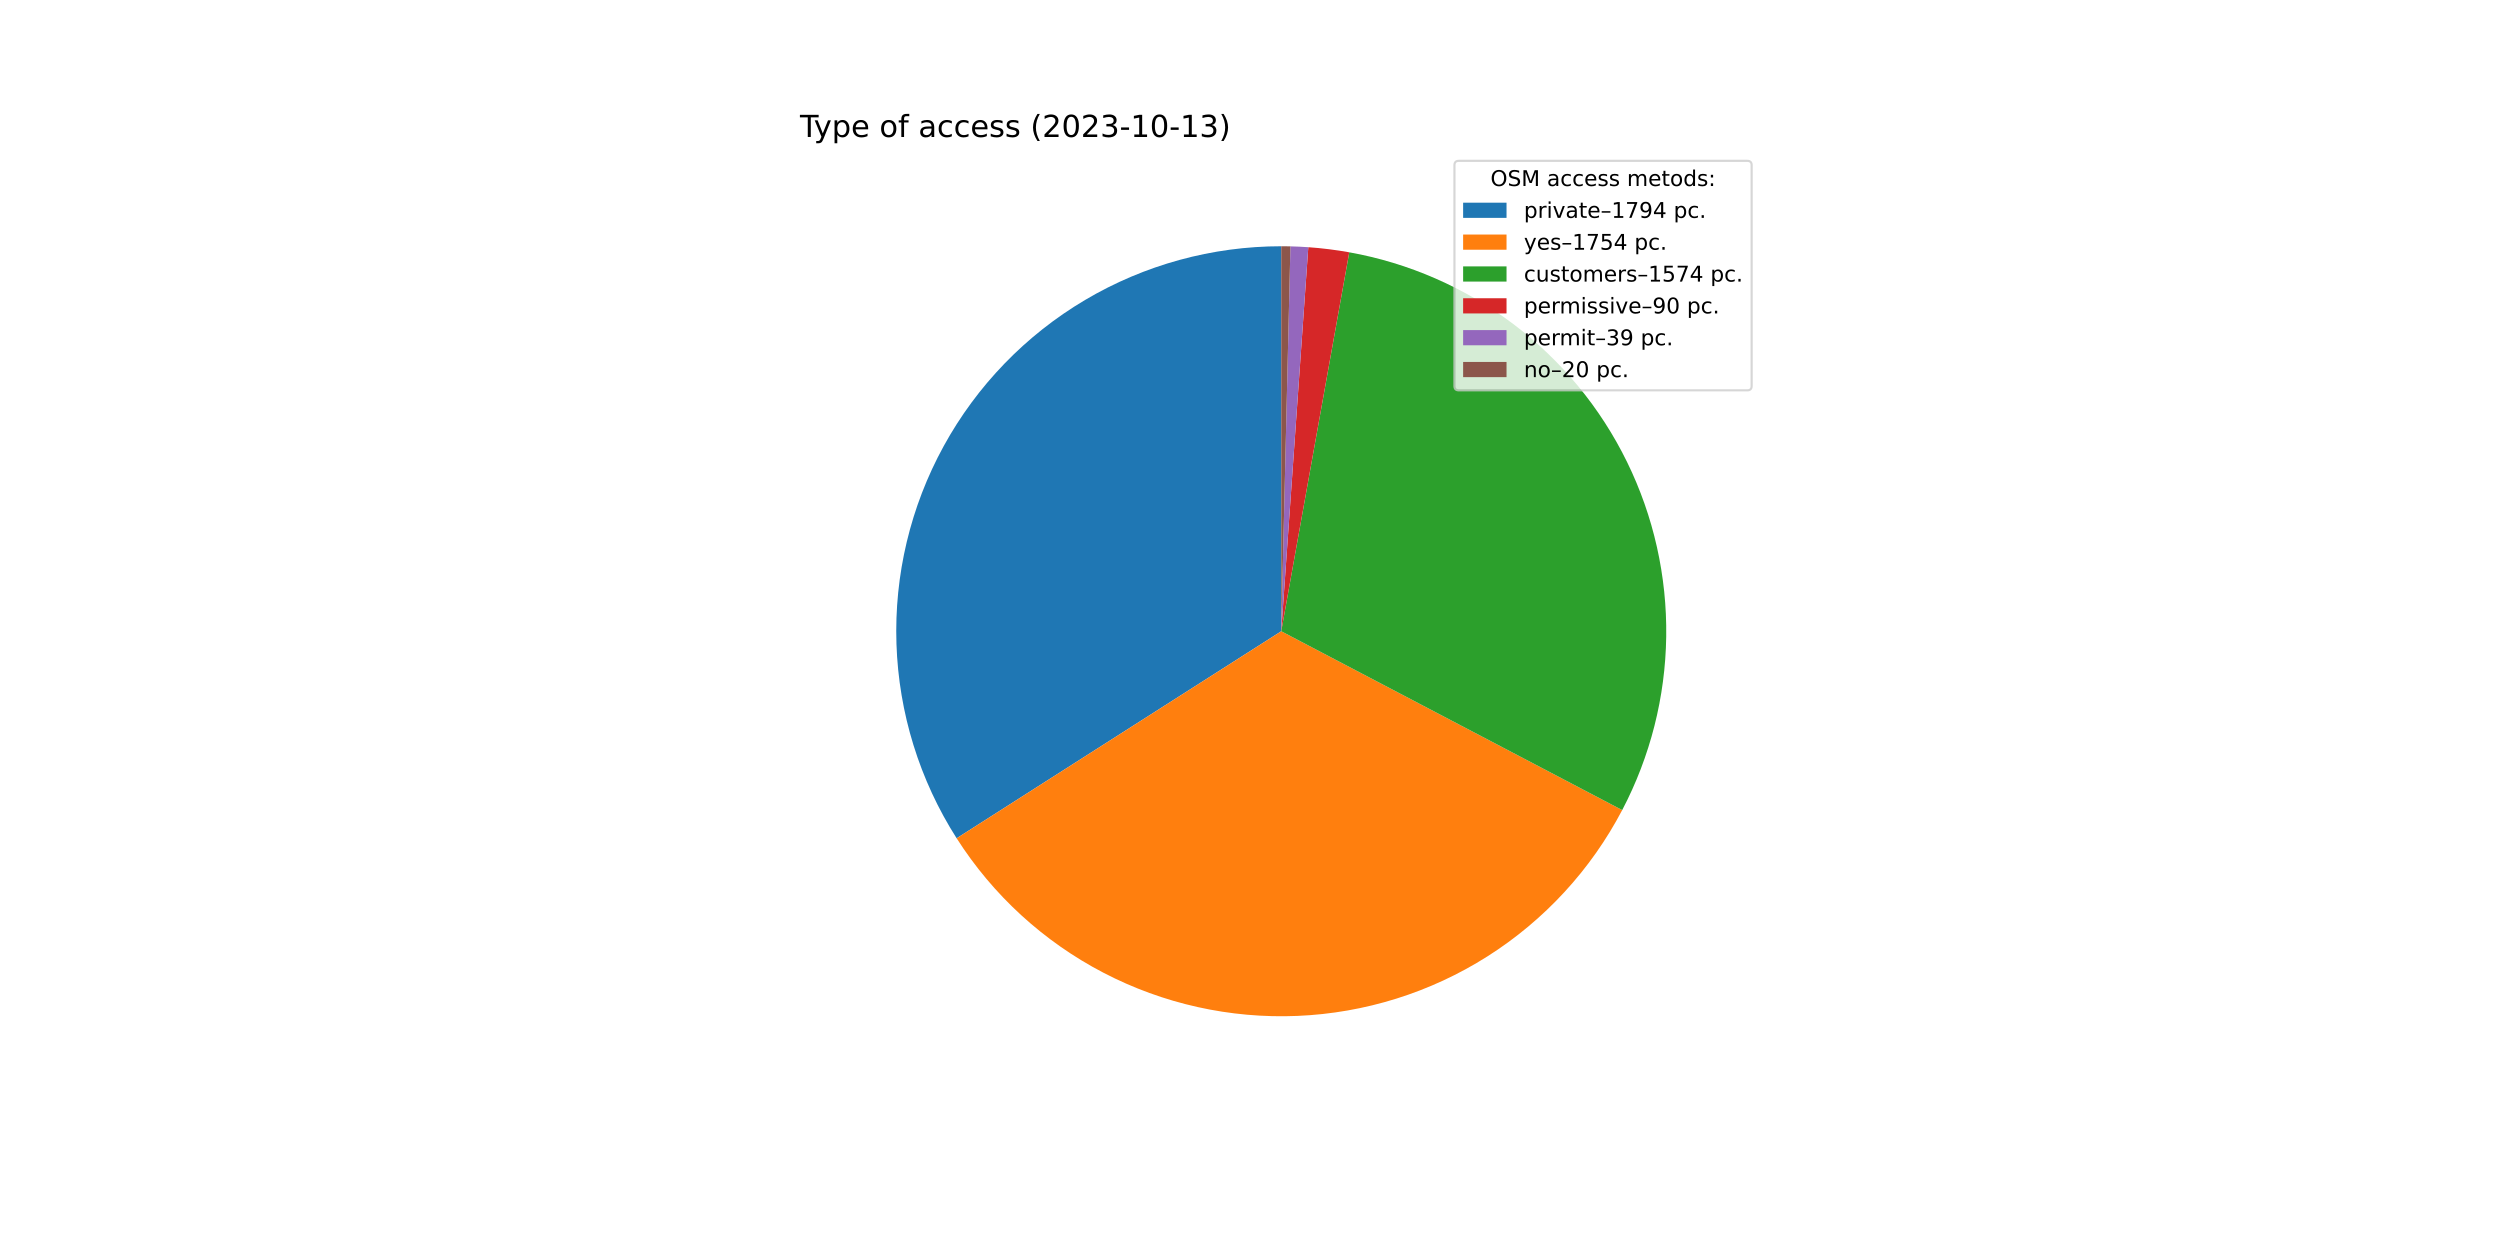
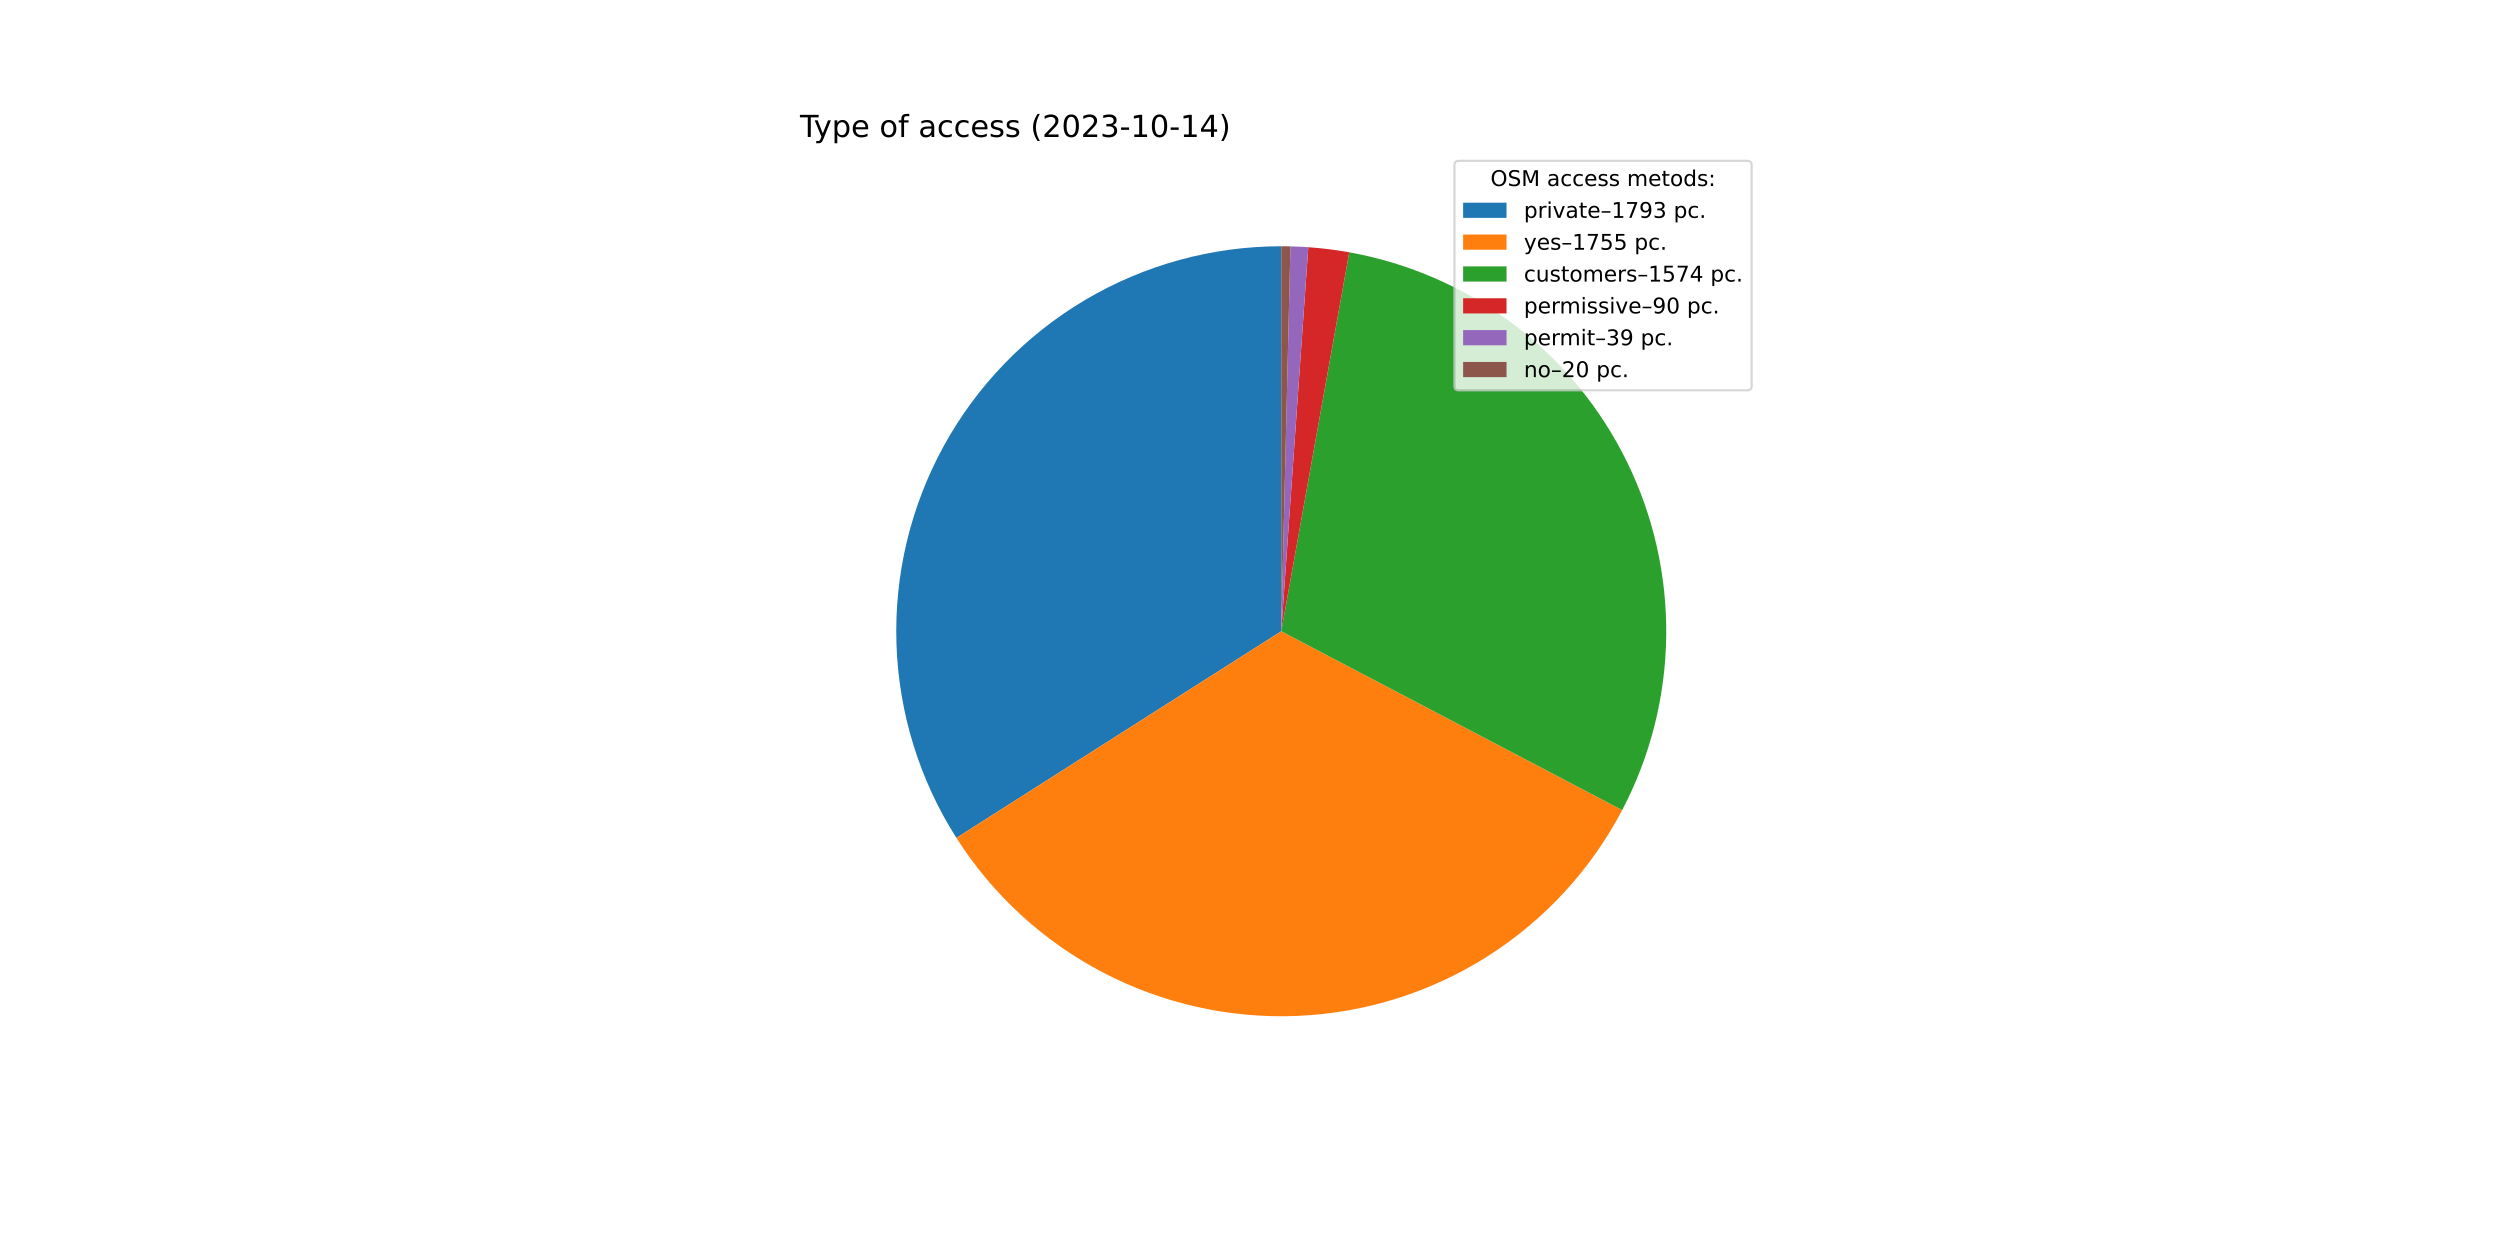
<svg xmlns="http://www.w3.org/2000/svg" xmlns:xlink="http://www.w3.org/1999/xlink" width="1152pt" height="576pt" viewBox="0 0 1152 576" version="1.1">
  <defs>
    <style type="text/css">*{stroke-linejoin: round; stroke-linecap: butt}</style>
  </defs>
  <g id="figure_1">
    <g id="patch_1">
      <path d="M 0 576  L 1152 576  L 1152 0  L 0 0  z " style="fill: #ffffff" />
    </g>
    <g id="axes_1">
      <g id="patch_2">
-         <path d="M 590.4 113.472  C 558.597 113.472 527.372 122.024 500.007 138.228  C 472.642 154.432 450.132 177.7 434.842 205.585  C 419.551 233.471 412.037 264.962 413.089 296.747  C 414.141 328.533 423.72 359.458 440.821 386.272  L 590.4 290.88  L 590.4 113.472  z " style="fill: #1f77b4" />
+         <path d="M 590.4 113.472  C 558.615 113.472 527.407 122.014 500.053 138.201  C 472.699 154.387 450.191 177.632 434.892 205.493  C 419.594 233.354 412.061 264.821 413.084 296.589  C 414.107 328.357 423.648 359.274 440.707 386.093  L 590.4 290.88  L 590.4 113.472  z " style="fill: #1f77b4" />
      </g>
      <g id="patch_3">
-         <path d="M 440.821 386.272  C 457.535 412.481 480.849 433.843 508.416 448.208  C 535.983 462.574 566.847 469.444 597.905 468.129  C 628.963 466.814 659.136 457.359 685.39 440.715  C 711.644 424.07 733.069 400.815 747.508 373.286  L 590.4 290.88  L 440.821 386.272  z " style="fill: #ff7f0e" />
+         <path d="M 440.707 386.093  C 457.4 412.338 480.705 433.737 508.275 448.135  C 535.845 462.533 566.723 469.431 597.8 468.134  C 628.876 466.836 659.071 457.389 685.346 440.743  C 711.62 424.097 733.06 400.83 747.508 373.286  L 590.4 290.88  L 440.707 386.093  z " style="fill: #ff7f0e" />
      </g>
      <g id="patch_4">
        <path d="M 747.508 373.286  C 760.451 348.609 767.4 321.227 767.791 293.365  C 768.181 265.502 762.001 237.936 749.754 212.907  C 737.507 187.877 719.534 166.082 697.295 149.292  C 675.056 132.503 649.171 121.186 621.744 116.263  L 590.4 290.88  L 747.508 373.286  z " style="fill: #2ca02c" />
      </g>
      <g id="patch_5">
        <path d="M 621.744 116.263  C 618.622 115.702 615.485 115.226 612.337 114.834  C 609.189 114.441 606.031 114.133 602.867 113.911  L 590.4 290.88  L 621.744 116.263  z " style="fill: #d62728" />
      </g>
      <g id="patch_6">
        <path d="M 602.867 113.911  C 601.496 113.814 600.123 113.733 598.75 113.669  C 597.377 113.604 596.003 113.555 594.629 113.522  L 590.4 290.88  L 602.867 113.911  z " style="fill: #9467bd" />
      </g>
      <g id="patch_7">
        <path d="M 594.629 113.522  C 593.924 113.506 593.22 113.493 592.515 113.485  C 591.81 113.476 591.105 113.472 590.4 113.472  L 590.4 290.88  L 594.629 113.522  z " style="fill: #8c564b" />
      </g>
      <g id="matplotlib.axis_1" />
      <g id="matplotlib.axis_2" />
      <g id="text_1">
        <g transform="translate(368.64 63.12)scale(0.14 -0.14)">
          <defs>
            <path id="DejaVuSans-54" d="M -19 4666  L 3928 4666  L 3928 4134  L 2272 4134  L 2272 0  L 1638 0  L 1638 4134  L -19 4134  L -19 4666  z " transform="scale(0.015625)" />
            <path id="DejaVuSans-79" d="M 2059 -325  Q 1816 -950 1584 -1140  Q 1353 -1331 966 -1331  L 506 -1331  L 506 -850  L 844 -850  Q 1081 -850 1212 -737  Q 1344 -625 1503 -206  L 1606 56  L 191 3500  L 800 3500  L 1894 763  L 2988 3500  L 3597 3500  L 2059 -325  z " transform="scale(0.015625)" />
            <path id="DejaVuSans-70" d="M 1159 525  L 1159 -1331  L 581 -1331  L 581 3500  L 1159 3500  L 1159 2969  Q 1341 3281 1617 3432  Q 1894 3584 2278 3584  Q 2916 3584 3314 3078  Q 3713 2572 3713 1747  Q 3713 922 3314 415  Q 2916 -91 2278 -91  Q 1894 -91 1617 61  Q 1341 213 1159 525  z M 3116 1747  Q 3116 2381 2855 2742  Q 2594 3103 2138 3103  Q 1681 3103 1420 2742  Q 1159 2381 1159 1747  Q 1159 1113 1420 752  Q 1681 391 2138 391  Q 2594 391 2855 752  Q 3116 1113 3116 1747  z " transform="scale(0.015625)" />
            <path id="DejaVuSans-65" d="M 3597 1894  L 3597 1613  L 953 1613  Q 991 1019 1311 708  Q 1631 397 2203 397  Q 2534 397 2845 478  Q 3156 559 3463 722  L 3463 178  Q 3153 47 2828 -22  Q 2503 -91 2169 -91  Q 1331 -91 842 396  Q 353 884 353 1716  Q 353 2575 817 3079  Q 1281 3584 2069 3584  Q 2775 3584 3186 3129  Q 3597 2675 3597 1894  z M 3022 2063  Q 3016 2534 2758 2815  Q 2500 3097 2075 3097  Q 1594 3097 1305 2825  Q 1016 2553 972 2059  L 3022 2063  z " transform="scale(0.015625)" />
            <path id="DejaVuSans-20" transform="scale(0.015625)" />
            <path id="DejaVuSans-6f" d="M 1959 3097  Q 1497 3097 1228 2736  Q 959 2375 959 1747  Q 959 1119 1226 758  Q 1494 397 1959 397  Q 2419 397 2687 759  Q 2956 1122 2956 1747  Q 2956 2369 2687 2733  Q 2419 3097 1959 3097  z M 1959 3584  Q 2709 3584 3137 3096  Q 3566 2609 3566 1747  Q 3566 888 3137 398  Q 2709 -91 1959 -91  Q 1206 -91 779 398  Q 353 888 353 1747  Q 353 2609 779 3096  Q 1206 3584 1959 3584  z " transform="scale(0.015625)" />
            <path id="DejaVuSans-66" d="M 2375 4863  L 2375 4384  L 1825 4384  Q 1516 4384 1395 4259  Q 1275 4134 1275 3809  L 1275 3500  L 2222 3500  L 2222 3053  L 1275 3053  L 1275 0  L 697 0  L 697 3053  L 147 3053  L 147 3500  L 697 3500  L 697 3744  Q 697 4328 969 4595  Q 1241 4863 1831 4863  L 2375 4863  z " transform="scale(0.015625)" />
            <path id="DejaVuSans-61" d="M 2194 1759  Q 1497 1759 1228 1600  Q 959 1441 959 1056  Q 959 750 1161 570  Q 1363 391 1709 391  Q 2188 391 2477 730  Q 2766 1069 2766 1631  L 2766 1759  L 2194 1759  z M 3341 1997  L 3341 0  L 2766 0  L 2766 531  Q 2569 213 2275 61  Q 1981 -91 1556 -91  Q 1019 -91 701 211  Q 384 513 384 1019  Q 384 1609 779 1909  Q 1175 2209 1959 2209  L 2766 2209  L 2766 2266  Q 2766 2663 2505 2880  Q 2244 3097 1772 3097  Q 1472 3097 1187 3025  Q 903 2953 641 2809  L 641 3341  Q 956 3463 1253 3523  Q 1550 3584 1831 3584  Q 2591 3584 2966 3190  Q 3341 2797 3341 1997  z " transform="scale(0.015625)" />
            <path id="DejaVuSans-63" d="M 3122 3366  L 3122 2828  Q 2878 2963 2633 3030  Q 2388 3097 2138 3097  Q 1578 3097 1268 2742  Q 959 2388 959 1747  Q 959 1106 1268 751  Q 1578 397 2138 397  Q 2388 397 2633 464  Q 2878 531 3122 666  L 3122 134  Q 2881 22 2623 -34  Q 2366 -91 2075 -91  Q 1284 -91 818 406  Q 353 903 353 1747  Q 353 2603 823 3093  Q 1294 3584 2113 3584  Q 2378 3584 2631 3529  Q 2884 3475 3122 3366  z " transform="scale(0.015625)" />
            <path id="DejaVuSans-73" d="M 2834 3397  L 2834 2853  Q 2591 2978 2328 3040  Q 2066 3103 1784 3103  Q 1356 3103 1142 2972  Q 928 2841 928 2578  Q 928 2378 1081 2264  Q 1234 2150 1697 2047  L 1894 2003  Q 2506 1872 2764 1633  Q 3022 1394 3022 966  Q 3022 478 2636 193  Q 2250 -91 1575 -91  Q 1294 -91 989 -36  Q 684 19 347 128  L 347 722  Q 666 556 975 473  Q 1284 391 1588 391  Q 1994 391 2212 530  Q 2431 669 2431 922  Q 2431 1156 2273 1281  Q 2116 1406 1581 1522  L 1381 1569  Q 847 1681 609 1914  Q 372 2147 372 2553  Q 372 3047 722 3315  Q 1072 3584 1716 3584  Q 2034 3584 2315 3537  Q 2597 3491 2834 3397  z " transform="scale(0.015625)" />
            <path id="DejaVuSans-28" d="M 1984 4856  Q 1566 4138 1362 3434  Q 1159 2731 1159 2009  Q 1159 1288 1364 580  Q 1569 -128 1984 -844  L 1484 -844  Q 1016 -109 783 600  Q 550 1309 550 2009  Q 550 2706 781 3412  Q 1013 4119 1484 4856  L 1984 4856  z " transform="scale(0.015625)" />
            <path id="DejaVuSans-32" d="M 1228 531  L 3431 531  L 3431 0  L 469 0  L 469 531  Q 828 903 1448 1529  Q 2069 2156 2228 2338  Q 2531 2678 2651 2914  Q 2772 3150 2772 3378  Q 2772 3750 2511 3984  Q 2250 4219 1831 4219  Q 1534 4219 1204 4116  Q 875 4013 500 3803  L 500 4441  Q 881 4594 1212 4672  Q 1544 4750 1819 4750  Q 2544 4750 2975 4387  Q 3406 4025 3406 3419  Q 3406 3131 3298 2873  Q 3191 2616 2906 2266  Q 2828 2175 2409 1742  Q 1991 1309 1228 531  z " transform="scale(0.015625)" />
            <path id="DejaVuSans-30" d="M 2034 4250  Q 1547 4250 1301 3770  Q 1056 3291 1056 2328  Q 1056 1369 1301 889  Q 1547 409 2034 409  Q 2525 409 2770 889  Q 3016 1369 3016 2328  Q 3016 3291 2770 3770  Q 2525 4250 2034 4250  z M 2034 4750  Q 2819 4750 3233 4129  Q 3647 3509 3647 2328  Q 3647 1150 3233 529  Q 2819 -91 2034 -91  Q 1250 -91 836 529  Q 422 1150 422 2328  Q 422 3509 836 4129  Q 1250 4750 2034 4750  z " transform="scale(0.015625)" />
            <path id="DejaVuSans-33" d="M 2597 2516  Q 3050 2419 3304 2112  Q 3559 1806 3559 1356  Q 3559 666 3084 287  Q 2609 -91 1734 -91  Q 1441 -91 1130 -33  Q 819 25 488 141  L 488 750  Q 750 597 1062 519  Q 1375 441 1716 441  Q 2309 441 2620 675  Q 2931 909 2931 1356  Q 2931 1769 2642 2001  Q 2353 2234 1838 2234  L 1294 2234  L 1294 2753  L 1863 2753  Q 2328 2753 2575 2939  Q 2822 3125 2822 3475  Q 2822 3834 2567 4026  Q 2313 4219 1838 4219  Q 1578 4219 1281 4162  Q 984 4106 628 3988  L 628 4550  Q 988 4650 1302 4700  Q 1616 4750 1894 4750  Q 2613 4750 3031 4423  Q 3450 4097 3450 3541  Q 3450 3153 3228 2886  Q 3006 2619 2597 2516  z " transform="scale(0.015625)" />
            <path id="DejaVuSans-2d" d="M 313 2009  L 1997 2009  L 1997 1497  L 313 1497  L 313 2009  z " transform="scale(0.015625)" />
            <path id="DejaVuSans-31" d="M 794 531  L 1825 531  L 1825 4091  L 703 3866  L 703 4441  L 1819 4666  L 2450 4666  L 2450 531  L 3481 531  L 3481 0  L 794 0  L 794 531  z " transform="scale(0.015625)" />
+             <path id="DejaVuSans-34" d="M 2419 4116  L 825 1625  L 2419 1625  L 2419 4116  z M 2253 4666  L 3047 4666  L 3047 1625  L 3713 1625  L 3713 1100  L 3047 1100  L 3047 0  L 2419 0  L 2419 1100  L 313 1100  L 313 1709  L 2253 4666  z " transform="scale(0.015625)" />
            <path id="DejaVuSans-29" d="M 513 4856  L 1013 4856  Q 1481 4119 1714 3412  Q 1947 2706 1947 2009  Q 1947 1309 1714 600  Q 1481 -109 1013 -844  L 513 -844  Q 928 -128 1133 580  Q 1338 1288 1338 2009  Q 1338 2731 1133 3434  Q 928 4138 513 4856  z " transform="scale(0.015625)" />
          </defs>
          <use xlink:href="#DejaVuSans-54" />
          <use xlink:href="#DejaVuSans-79" x="45.459" />
          <use xlink:href="#DejaVuSans-70" x="104.639" />
          <use xlink:href="#DejaVuSans-65" x="168.115" />
          <use xlink:href="#DejaVuSans-20" x="229.639" />
          <use xlink:href="#DejaVuSans-6f" x="261.426" />
          <use xlink:href="#DejaVuSans-66" x="322.607" />
          <use xlink:href="#DejaVuSans-20" x="357.812" />
          <use xlink:href="#DejaVuSans-61" x="389.6" />
          <use xlink:href="#DejaVuSans-63" x="450.879" />
          <use xlink:href="#DejaVuSans-63" x="505.859" />
          <use xlink:href="#DejaVuSans-65" x="560.84" />
          <use xlink:href="#DejaVuSans-73" x="622.363" />
          <use xlink:href="#DejaVuSans-73" x="674.463" />
          <use xlink:href="#DejaVuSans-20" x="726.562" />
          <use xlink:href="#DejaVuSans-28" x="758.35" />
          <use xlink:href="#DejaVuSans-32" x="797.363" />
          <use xlink:href="#DejaVuSans-30" x="860.986" />
          <use xlink:href="#DejaVuSans-32" x="924.609" />
          <use xlink:href="#DejaVuSans-33" x="988.232" />
          <use xlink:href="#DejaVuSans-2d" x="1051.855" />
          <use xlink:href="#DejaVuSans-31" x="1087.939" />
          <use xlink:href="#DejaVuSans-30" x="1151.562" />
          <use xlink:href="#DejaVuSans-2d" x="1215.186" />
          <use xlink:href="#DejaVuSans-31" x="1251.27" />
-           <use xlink:href="#DejaVuSans-33" x="1314.893" />
+           <use xlink:href="#DejaVuSans-34" x="1314.893" />
          <use xlink:href="#DejaVuSans-29" x="1378.516" />
        </g>
      </g>
      <g id="legend_1">
        <g id="patch_8">
          <path d="M 672.208 179.867  L 805.16 179.867  Q 807.16 179.867 807.16 177.867  L 807.16 76.12  Q 807.16 74.12 805.16 74.12  L 672.208 74.12  Q 670.208 74.12 670.208 76.12  L 670.208 177.867  Q 670.208 179.867 672.208 179.867  z " style="fill: #ffffff; opacity: 0.8; stroke: #cccccc; stroke-linejoin: miter" />
        </g>
        <g id="text_2">
          <g transform="translate(686.8038 85.71844)scale(0.1 -0.1)">
            <defs>
              <path id="DejaVuSans-4f" d="M 2522 4238  Q 1834 4238 1429 3725  Q 1025 3213 1025 2328  Q 1025 1447 1429 934  Q 1834 422 2522 422  Q 3209 422 3611 934  Q 4013 1447 4013 2328  Q 4013 3213 3611 3725  Q 3209 4238 2522 4238  z M 2522 4750  Q 3503 4750 4090 4092  Q 4678 3434 4678 2328  Q 4678 1225 4090 567  Q 3503 -91 2522 -91  Q 1538 -91 948 565  Q 359 1222 359 2328  Q 359 3434 948 4092  Q 1538 4750 2522 4750  z " transform="scale(0.015625)" />
              <path id="DejaVuSans-53" d="M 3425 4513  L 3425 3897  Q 3066 4069 2747 4153  Q 2428 4238 2131 4238  Q 1616 4238 1336 4038  Q 1056 3838 1056 3469  Q 1056 3159 1242 3001  Q 1428 2844 1947 2747  L 2328 2669  Q 3034 2534 3370 2195  Q 3706 1856 3706 1288  Q 3706 609 3251 259  Q 2797 -91 1919 -91  Q 1588 -91 1214 -16  Q 841 59 441 206  L 441 856  Q 825 641 1194 531  Q 1563 422 1919 422  Q 2459 422 2753 634  Q 3047 847 3047 1241  Q 3047 1584 2836 1778  Q 2625 1972 2144 2069  L 1759 2144  Q 1053 2284 737 2584  Q 422 2884 422 3419  Q 422 4038 858 4394  Q 1294 4750 2059 4750  Q 2388 4750 2728 4690  Q 3069 4631 3425 4513  z " transform="scale(0.015625)" />
              <path id="DejaVuSans-4d" d="M 628 4666  L 1569 4666  L 2759 1491  L 3956 4666  L 4897 4666  L 4897 0  L 4281 0  L 4281 4097  L 3078 897  L 2444 897  L 1241 4097  L 1241 0  L 628 0  L 628 4666  z " transform="scale(0.015625)" />
              <path id="DejaVuSans-6d" d="M 3328 2828  Q 3544 3216 3844 3400  Q 4144 3584 4550 3584  Q 5097 3584 5394 3201  Q 5691 2819 5691 2113  L 5691 0  L 5113 0  L 5113 2094  Q 5113 2597 4934 2840  Q 4756 3084 4391 3084  Q 3944 3084 3684 2787  Q 3425 2491 3425 1978  L 3425 0  L 2847 0  L 2847 2094  Q 2847 2600 2669 2842  Q 2491 3084 2119 3084  Q 1678 3084 1418 2786  Q 1159 2488 1159 1978  L 1159 0  L 581 0  L 581 3500  L 1159 3500  L 1159 2956  Q 1356 3278 1631 3431  Q 1906 3584 2284 3584  Q 2666 3584 2933 3390  Q 3200 3197 3328 2828  z " transform="scale(0.015625)" />
              <path id="DejaVuSans-74" d="M 1172 4494  L 1172 3500  L 2356 3500  L 2356 3053  L 1172 3053  L 1172 1153  Q 1172 725 1289 603  Q 1406 481 1766 481  L 2356 481  L 2356 0  L 1766 0  Q 1100 0 847 248  Q 594 497 594 1153  L 594 3053  L 172 3053  L 172 3500  L 594 3500  L 594 4494  L 1172 4494  z " transform="scale(0.015625)" />
              <path id="DejaVuSans-64" d="M 2906 2969  L 2906 4863  L 3481 4863  L 3481 0  L 2906 0  L 2906 525  Q 2725 213 2448 61  Q 2172 -91 1784 -91  Q 1150 -91 751 415  Q 353 922 353 1747  Q 353 2572 751 3078  Q 1150 3584 1784 3584  Q 2172 3584 2448 3432  Q 2725 3281 2906 2969  z M 947 1747  Q 947 1113 1208 752  Q 1469 391 1925 391  Q 2381 391 2643 752  Q 2906 1113 2906 1747  Q 2906 2381 2643 2742  Q 2381 3103 1925 3103  Q 1469 3103 1208 2742  Q 947 2381 947 1747  z " transform="scale(0.015625)" />
              <path id="DejaVuSans-3a" d="M 750 794  L 1409 794  L 1409 0  L 750 0  L 750 794  z M 750 3309  L 1409 3309  L 1409 2516  L 750 2516  L 750 3309  z " transform="scale(0.015625)" />
            </defs>
            <use xlink:href="#DejaVuSans-4f" />
            <use xlink:href="#DejaVuSans-53" x="78.711" />
            <use xlink:href="#DejaVuSans-4d" x="142.188" />
            <use xlink:href="#DejaVuSans-20" x="228.467" />
            <use xlink:href="#DejaVuSans-61" x="260.254" />
            <use xlink:href="#DejaVuSans-63" x="321.533" />
            <use xlink:href="#DejaVuSans-63" x="376.514" />
            <use xlink:href="#DejaVuSans-65" x="431.494" />
            <use xlink:href="#DejaVuSans-73" x="493.018" />
            <use xlink:href="#DejaVuSans-73" x="545.117" />
            <use xlink:href="#DejaVuSans-20" x="597.217" />
            <use xlink:href="#DejaVuSans-6d" x="629.004" />
            <use xlink:href="#DejaVuSans-65" x="726.416" />
            <use xlink:href="#DejaVuSans-74" x="787.939" />
            <use xlink:href="#DejaVuSans-6f" x="827.148" />
            <use xlink:href="#DejaVuSans-64" x="888.33" />
            <use xlink:href="#DejaVuSans-73" x="951.807" />
            <use xlink:href="#DejaVuSans-3a" x="1003.906" />
          </g>
        </g>
        <g id="patch_9">
          <path d="M 674.208 100.397  L 694.208 100.397  L 694.208 93.397  L 674.208 93.397  z " style="fill: #1f77b4" />
        </g>
        <g id="text_3">
          <g transform="translate(702.2084 100.3966)scale(0.1 -0.1)">
            <defs>
              <path id="DejaVuSans-72" d="M 2631 2963  Q 2534 3019 2420 3045  Q 2306 3072 2169 3072  Q 1681 3072 1420 2755  Q 1159 2438 1159 1844  L 1159 0  L 581 0  L 581 3500  L 1159 3500  L 1159 2956  Q 1341 3275 1631 3429  Q 1922 3584 2338 3584  Q 2397 3584 2469 3576  Q 2541 3569 2628 3553  L 2631 2963  z " transform="scale(0.015625)" />
              <path id="DejaVuSans-69" d="M 603 3500  L 1178 3500  L 1178 0  L 603 0  L 603 3500  z M 603 4863  L 1178 4863  L 1178 4134  L 603 4134  L 603 4863  z " transform="scale(0.015625)" />
              <path id="DejaVuSans-76" d="M 191 3500  L 800 3500  L 1894 563  L 2988 3500  L 3597 3500  L 2284 0  L 1503 0  L 191 3500  z " transform="scale(0.015625)" />
              <path id="DejaVuSans-2013" d="M 313 1978  L 2888 1978  L 2888 1528  L 313 1528  L 313 1978  z " transform="scale(0.015625)" />
              <path id="DejaVuSans-37" d="M 525 4666  L 3525 4666  L 3525 4397  L 1831 0  L 1172 0  L 2766 4134  L 525 4134  L 525 4666  z " transform="scale(0.015625)" />
              <path id="DejaVuSans-39" d="M 703 97  L 703 672  Q 941 559 1184 500  Q 1428 441 1663 441  Q 2288 441 2617 861  Q 2947 1281 2994 2138  Q 2813 1869 2534 1725  Q 2256 1581 1919 1581  Q 1219 1581 811 2004  Q 403 2428 403 3163  Q 403 3881 828 4315  Q 1253 4750 1959 4750  Q 2769 4750 3195 4129  Q 3622 3509 3622 2328  Q 3622 1225 3098 567  Q 2575 -91 1691 -91  Q 1453 -91 1209 -44  Q 966 3 703 97  z M 1959 2075  Q 2384 2075 2632 2365  Q 2881 2656 2881 3163  Q 2881 3666 2632 3958  Q 2384 4250 1959 4250  Q 1534 4250 1286 3958  Q 1038 3666 1038 3163  Q 1038 2656 1286 2365  Q 1534 2075 1959 2075  z " transform="scale(0.015625)" />
-               <path id="DejaVuSans-34" d="M 2419 4116  L 825 1625  L 2419 1625  L 2419 4116  z M 2253 4666  L 3047 4666  L 3047 1625  L 3713 1625  L 3713 1100  L 3047 1100  L 3047 0  L 2419 0  L 2419 1100  L 313 1100  L 313 1709  L 2253 4666  z " transform="scale(0.015625)" />
              <path id="DejaVuSans-2e" d="M 684 794  L 1344 794  L 1344 0  L 684 0  L 684 794  z " transform="scale(0.015625)" />
            </defs>
            <use xlink:href="#DejaVuSans-70" />
            <use xlink:href="#DejaVuSans-72" x="63.477" />
            <use xlink:href="#DejaVuSans-69" x="104.59" />
            <use xlink:href="#DejaVuSans-76" x="132.373" />
            <use xlink:href="#DejaVuSans-61" x="191.553" />
            <use xlink:href="#DejaVuSans-74" x="252.832" />
            <use xlink:href="#DejaVuSans-65" x="292.041" />
            <use xlink:href="#DejaVuSans-2013" x="353.564" />
            <use xlink:href="#DejaVuSans-31" x="403.564" />
            <use xlink:href="#DejaVuSans-37" x="467.188" />
            <use xlink:href="#DejaVuSans-39" x="530.811" />
-             <use xlink:href="#DejaVuSans-34" x="594.434" />
+             <use xlink:href="#DejaVuSans-33" x="594.434" />
            <use xlink:href="#DejaVuSans-20" x="658.057" />
            <use xlink:href="#DejaVuSans-70" x="689.844" />
            <use xlink:href="#DejaVuSans-63" x="753.32" />
            <use xlink:href="#DejaVuSans-2e" x="808.301" />
          </g>
        </g>
        <g id="patch_10">
          <path d="M 674.208 115.075  L 694.208 115.075  L 694.208 108.075  L 674.208 108.075  z " style="fill: #ff7f0e" />
        </g>
        <g id="text_4">
          <g transform="translate(702.2084 115.0747)scale(0.1 -0.1)">
            <defs>
              <path id="DejaVuSans-35" d="M 691 4666  L 3169 4666  L 3169 4134  L 1269 4134  L 1269 2991  Q 1406 3038 1543 3061  Q 1681 3084 1819 3084  Q 2600 3084 3056 2656  Q 3513 2228 3513 1497  Q 3513 744 3044 326  Q 2575 -91 1722 -91  Q 1428 -91 1123 -41  Q 819 9 494 109  L 494 744  Q 775 591 1075 516  Q 1375 441 1709 441  Q 2250 441 2565 725  Q 2881 1009 2881 1497  Q 2881 1984 2565 2268  Q 2250 2553 1709 2553  Q 1456 2553 1204 2497  Q 953 2441 691 2322  L 691 4666  z " transform="scale(0.015625)" />
            </defs>
            <use xlink:href="#DejaVuSans-79" />
            <use xlink:href="#DejaVuSans-65" x="59.18" />
            <use xlink:href="#DejaVuSans-73" x="120.703" />
            <use xlink:href="#DejaVuSans-2013" x="172.803" />
            <use xlink:href="#DejaVuSans-31" x="222.803" />
            <use xlink:href="#DejaVuSans-37" x="286.426" />
            <use xlink:href="#DejaVuSans-35" x="350.049" />
-             <use xlink:href="#DejaVuSans-34" x="413.672" />
+             <use xlink:href="#DejaVuSans-35" x="413.672" />
            <use xlink:href="#DejaVuSans-20" x="477.295" />
            <use xlink:href="#DejaVuSans-70" x="509.082" />
            <use xlink:href="#DejaVuSans-63" x="572.559" />
            <use xlink:href="#DejaVuSans-2e" x="627.539" />
          </g>
        </g>
        <g id="patch_11">
          <path d="M 674.208 129.753  L 694.208 129.753  L 694.208 122.753  L 674.208 122.753  z " style="fill: #2ca02c" />
        </g>
        <g id="text_5">
          <g transform="translate(702.2084 129.7528)scale(0.1 -0.1)">
            <defs>
              <path id="DejaVuSans-75" d="M 544 1381  L 544 3500  L 1119 3500  L 1119 1403  Q 1119 906 1312 657  Q 1506 409 1894 409  Q 2359 409 2629 706  Q 2900 1003 2900 1516  L 2900 3500  L 3475 3500  L 3475 0  L 2900 0  L 2900 538  Q 2691 219 2414 64  Q 2138 -91 1772 -91  Q 1169 -91 856 284  Q 544 659 544 1381  z M 1991 3584  L 1991 3584  z " transform="scale(0.015625)" />
            </defs>
            <use xlink:href="#DejaVuSans-63" />
            <use xlink:href="#DejaVuSans-75" x="54.98" />
            <use xlink:href="#DejaVuSans-73" x="118.359" />
            <use xlink:href="#DejaVuSans-74" x="170.459" />
            <use xlink:href="#DejaVuSans-6f" x="209.668" />
            <use xlink:href="#DejaVuSans-6d" x="270.85" />
            <use xlink:href="#DejaVuSans-65" x="368.262" />
            <use xlink:href="#DejaVuSans-72" x="429.785" />
            <use xlink:href="#DejaVuSans-73" x="470.898" />
            <use xlink:href="#DejaVuSans-2013" x="522.998" />
            <use xlink:href="#DejaVuSans-31" x="572.998" />
            <use xlink:href="#DejaVuSans-35" x="636.621" />
            <use xlink:href="#DejaVuSans-37" x="700.244" />
            <use xlink:href="#DejaVuSans-34" x="763.867" />
            <use xlink:href="#DejaVuSans-20" x="827.49" />
            <use xlink:href="#DejaVuSans-70" x="859.277" />
            <use xlink:href="#DejaVuSans-63" x="922.754" />
            <use xlink:href="#DejaVuSans-2e" x="977.734" />
          </g>
        </g>
        <g id="patch_12">
          <path d="M 674.208 144.431  L 694.208 144.431  L 694.208 137.431  L 674.208 137.431  z " style="fill: #d62728" />
        </g>
        <g id="text_6">
          <g transform="translate(702.2084 144.4309)scale(0.1 -0.1)">
            <use xlink:href="#DejaVuSans-70" />
            <use xlink:href="#DejaVuSans-65" x="63.477" />
            <use xlink:href="#DejaVuSans-72" x="125" />
            <use xlink:href="#DejaVuSans-6d" x="164.363" />
            <use xlink:href="#DejaVuSans-69" x="261.775" />
            <use xlink:href="#DejaVuSans-73" x="289.559" />
            <use xlink:href="#DejaVuSans-73" x="341.658" />
            <use xlink:href="#DejaVuSans-69" x="393.758" />
            <use xlink:href="#DejaVuSans-76" x="421.541" />
            <use xlink:href="#DejaVuSans-65" x="480.721" />
            <use xlink:href="#DejaVuSans-2013" x="542.244" />
            <use xlink:href="#DejaVuSans-39" x="592.244" />
            <use xlink:href="#DejaVuSans-30" x="655.867" />
            <use xlink:href="#DejaVuSans-20" x="719.49" />
            <use xlink:href="#DejaVuSans-70" x="751.277" />
            <use xlink:href="#DejaVuSans-63" x="814.754" />
            <use xlink:href="#DejaVuSans-2e" x="869.734" />
          </g>
        </g>
        <g id="patch_13">
          <path d="M 674.208 159.109  L 694.208 159.109  L 694.208 152.109  L 674.208 152.109  z " style="fill: #9467bd" />
        </g>
        <g id="text_7">
          <g transform="translate(702.2084 159.1091)scale(0.1 -0.1)">
            <use xlink:href="#DejaVuSans-70" />
            <use xlink:href="#DejaVuSans-65" x="63.477" />
            <use xlink:href="#DejaVuSans-72" x="125" />
            <use xlink:href="#DejaVuSans-6d" x="164.363" />
            <use xlink:href="#DejaVuSans-69" x="261.775" />
            <use xlink:href="#DejaVuSans-74" x="289.559" />
            <use xlink:href="#DejaVuSans-2013" x="328.768" />
            <use xlink:href="#DejaVuSans-33" x="378.768" />
            <use xlink:href="#DejaVuSans-39" x="442.391" />
            <use xlink:href="#DejaVuSans-20" x="506.014" />
            <use xlink:href="#DejaVuSans-70" x="537.801" />
            <use xlink:href="#DejaVuSans-63" x="601.277" />
            <use xlink:href="#DejaVuSans-2e" x="656.258" />
          </g>
        </g>
        <g id="patch_14">
          <path d="M 674.208 173.787  L 694.208 173.787  L 694.208 166.787  L 674.208 166.787  z " style="fill: #8c564b" />
        </g>
        <g id="text_8">
          <g transform="translate(702.2084 173.7872)scale(0.1 -0.1)">
            <defs>
              <path id="DejaVuSans-6e" d="M 3513 2113  L 3513 0  L 2938 0  L 2938 2094  Q 2938 2591 2744 2837  Q 2550 3084 2163 3084  Q 1697 3084 1428 2787  Q 1159 2491 1159 1978  L 1159 0  L 581 0  L 581 3500  L 1159 3500  L 1159 2956  Q 1366 3272 1645 3428  Q 1925 3584 2291 3584  Q 2894 3584 3203 3211  Q 3513 2838 3513 2113  z " transform="scale(0.015625)" />
            </defs>
            <use xlink:href="#DejaVuSans-6e" />
            <use xlink:href="#DejaVuSans-6f" x="63.379" />
            <use xlink:href="#DejaVuSans-2013" x="124.561" />
            <use xlink:href="#DejaVuSans-32" x="174.561" />
            <use xlink:href="#DejaVuSans-30" x="238.184" />
            <use xlink:href="#DejaVuSans-20" x="301.807" />
            <use xlink:href="#DejaVuSans-70" x="333.594" />
            <use xlink:href="#DejaVuSans-63" x="397.07" />
            <use xlink:href="#DejaVuSans-2e" x="452.051" />
          </g>
        </g>
      </g>
    </g>
  </g>
</svg>
